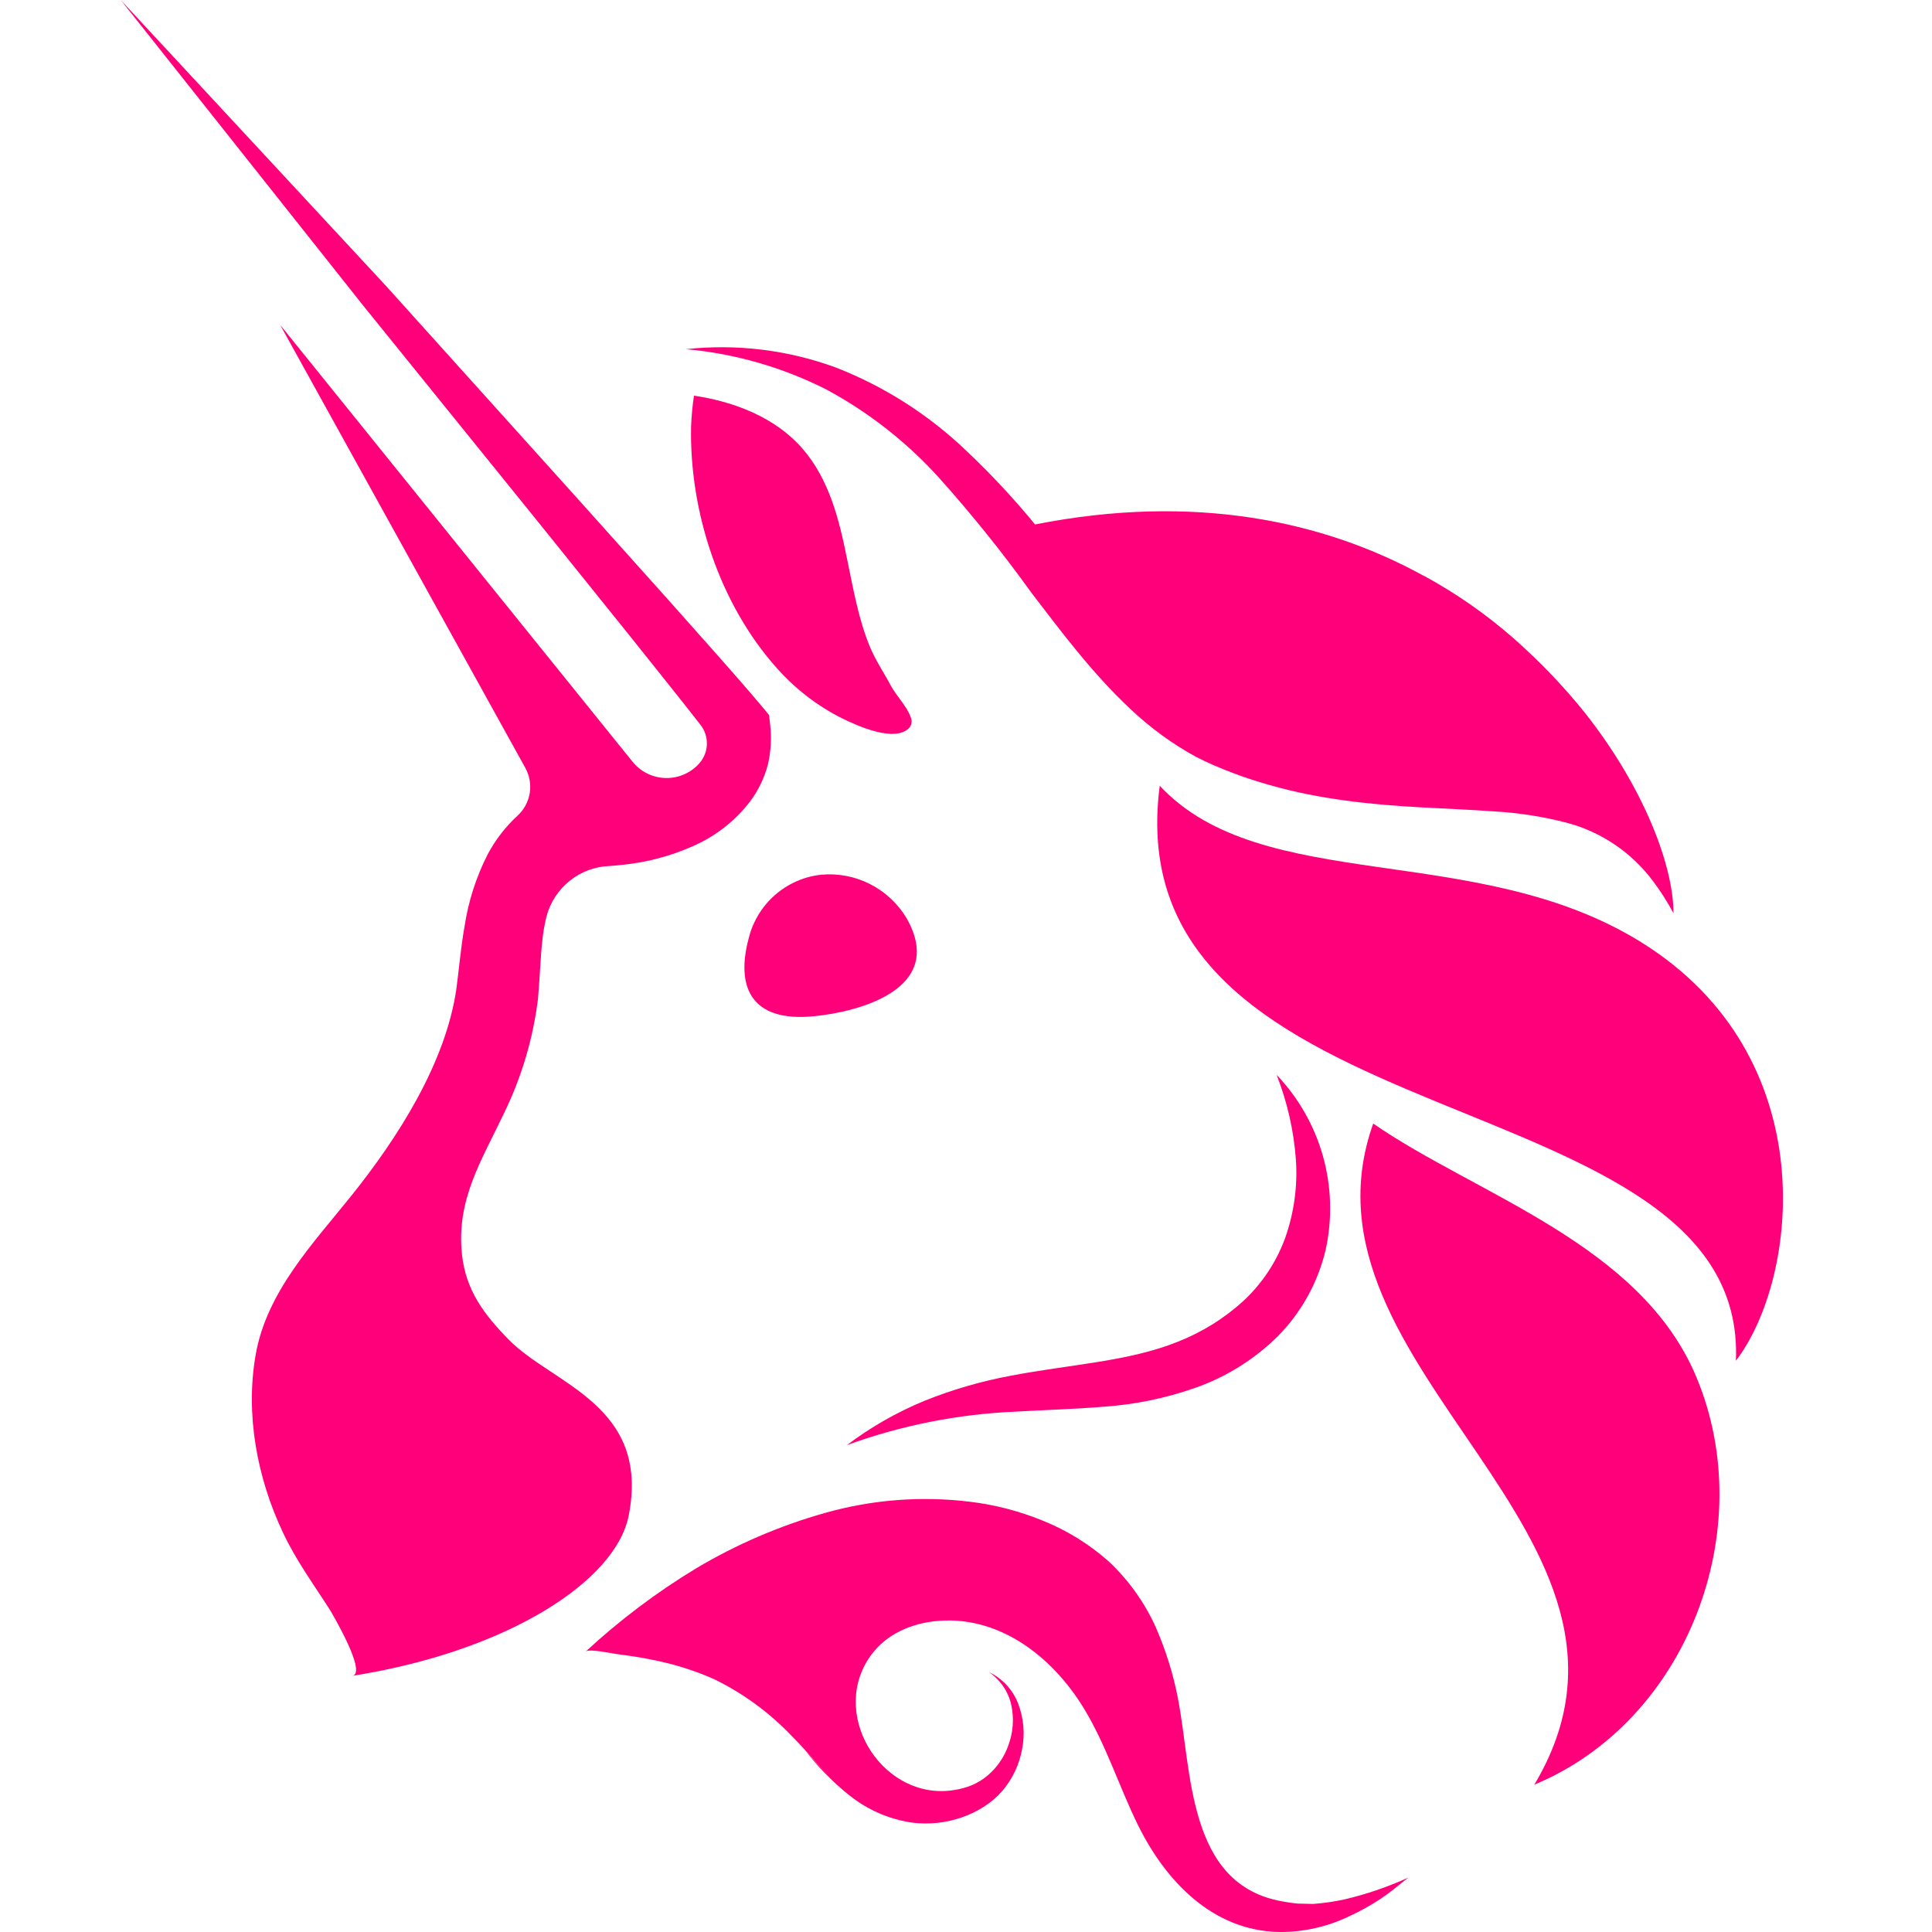
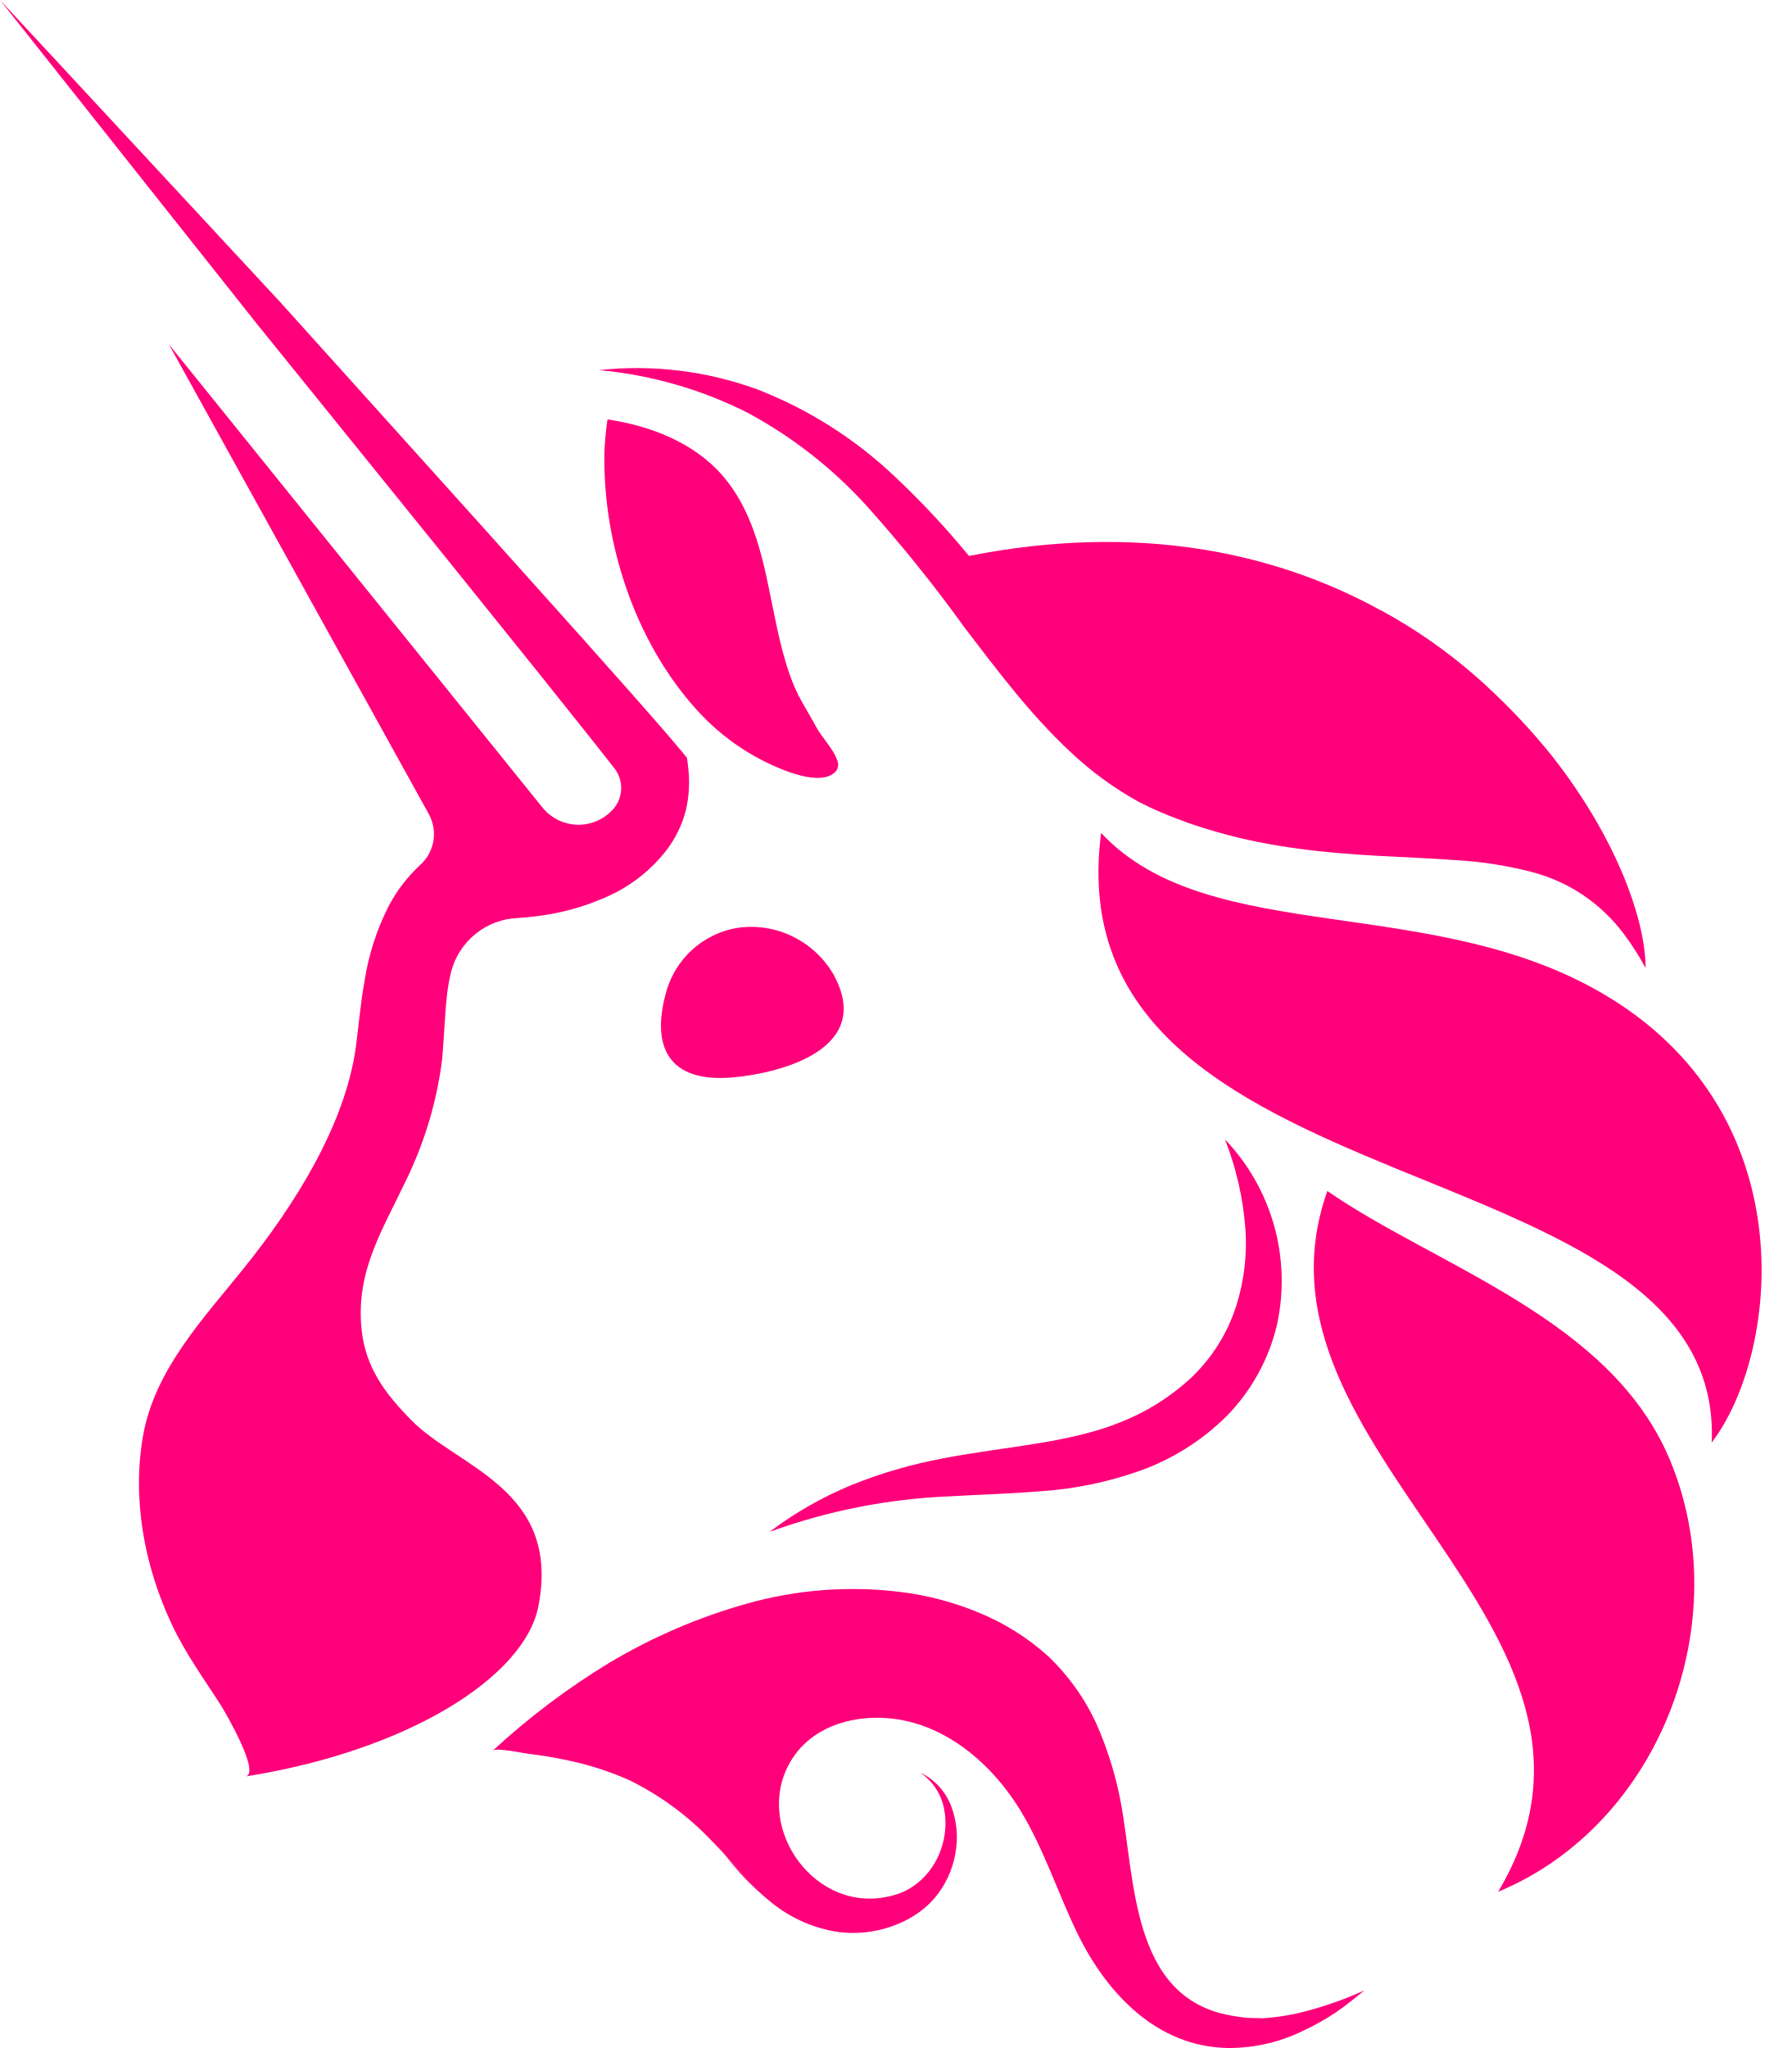
- <svg xmlns="http://www.w3.org/2000/svg" width="24" height="24" viewBox="0 0 35 40" fill="none">
+ <svg xmlns="http://www.w3.org/2000/svg" width="35" height="40" viewBox="0 0 35 40" fill="none">
  <path d="M16.271 19.011C17.11 20.495 15.233 20.956 14.351 21.04C13.016 21.171 12.74 20.398 13.001 19.427C13.086 19.079 13.276 18.766 13.545 18.53C13.813 18.295 14.148 18.148 14.502 18.11C14.851 18.078 15.203 18.145 15.515 18.305C15.828 18.464 16.09 18.709 16.271 19.011Z" fill="#FF007A" />
  <path d="M21.511 16.268C20.535 23.766 33.69 22.206 33.44 28.173C34.737 26.479 35.295 21.874 31.475 19.505C28.071 17.392 23.636 18.548 21.511 16.268Z" fill="#FF007A" />
  <path d="M29.09 13.437C29.004 13.358 28.916 13.279 28.83 13.201C28.917 13.281 29.004 13.364 29.09 13.437Z" fill="#FF007A" />
  <path d="M32.148 18.905L32.14 18.893C32.021 18.672 31.886 18.459 31.735 18.258C31.291 17.655 30.655 17.222 29.933 17.033C29.451 16.908 28.959 16.831 28.464 16.801C27.961 16.765 27.449 16.744 26.931 16.716C25.893 16.659 24.83 16.552 23.792 16.255C23.533 16.181 23.273 16.1 23.023 16.002C22.893 15.955 22.772 15.904 22.644 15.85C22.515 15.795 22.384 15.732 22.255 15.666C21.766 15.397 21.314 15.067 20.909 14.684C20.11 13.937 19.482 13.09 18.852 12.269C18.259 11.444 17.622 10.652 16.945 9.896C16.276 9.156 15.486 8.536 14.609 8.064C13.701 7.604 12.714 7.321 11.701 7.229C12.752 7.115 13.815 7.245 14.808 7.61C15.809 8.001 16.725 8.585 17.503 9.329C18.011 9.808 18.487 10.319 18.93 10.858C22.226 10.207 24.899 10.785 26.953 11.909L27 11.932C27.654 12.289 28.266 12.716 28.827 13.207C28.916 13.286 29.005 13.364 29.087 13.443C29.524 13.847 29.931 14.283 30.305 14.747L30.334 14.784C31.547 16.328 32.146 17.933 32.148 18.905Z" fill="#FF007A" />
  <path d="M32.146 18.905L32.139 18.889L32.146 18.905Z" fill="#FF007A" />
  <path d="M11.868 8.192C12.709 8.315 13.566 8.651 14.119 9.293C14.672 9.934 14.876 10.768 15.035 11.562C15.165 12.177 15.268 12.804 15.509 13.387C15.626 13.671 15.797 13.92 15.94 14.189C16.058 14.412 16.273 14.612 16.356 14.851C16.371 14.885 16.377 14.923 16.372 14.96C16.368 14.997 16.354 15.032 16.332 15.062C16.038 15.388 15.247 15.025 14.948 14.879C14.432 14.623 13.97 14.268 13.587 13.837C12.39 12.501 11.771 10.578 11.808 8.827C11.817 8.615 11.836 8.403 11.868 8.192Z" fill="#FF007A" />
  <path d="M25.931 23.262C24.114 28.355 32.354 31.772 29.267 36.949C32.434 35.635 33.938 31.666 32.624 28.517C31.474 25.752 28.074 24.744 25.931 23.262Z" fill="#FF007A" />
  <path d="M15.033 29.92C15.528 29.546 16.07 29.237 16.643 29.001C17.224 28.768 17.827 28.593 18.442 28.48C19.663 28.247 20.871 28.189 21.886 27.779C22.387 27.582 22.849 27.295 23.247 26.931C23.633 26.571 23.928 26.125 24.109 25.628C24.294 25.104 24.369 24.547 24.329 23.992C24.284 23.396 24.149 22.81 23.931 22.254C24.383 22.727 24.712 23.304 24.89 23.935C25.067 24.566 25.087 25.231 24.947 25.872C24.788 26.549 24.445 27.17 23.957 27.664C23.473 28.143 22.89 28.508 22.249 28.733C21.638 28.948 21 29.08 20.353 29.124C19.731 29.176 19.128 29.191 18.537 29.226C17.34 29.276 16.159 29.51 15.033 29.92Z" fill="#FF007A" />
  <path d="M26.656 38.874C26.473 39.02 26.29 39.175 26.089 39.31C25.887 39.444 25.674 39.563 25.454 39.665C24.996 39.889 24.493 40.004 23.983 40C22.602 39.974 21.627 38.941 21.055 37.775C20.666 36.98 20.398 36.12 19.936 35.363C19.275 34.28 18.145 33.408 16.821 33.569C16.282 33.637 15.776 33.881 15.476 34.352C14.687 35.581 15.82 37.303 17.264 37.059C17.387 37.04 17.507 37.007 17.622 36.96C17.737 36.911 17.844 36.846 17.94 36.766C18.142 36.597 18.294 36.376 18.38 36.127C18.475 35.867 18.496 35.586 18.441 35.315C18.382 35.032 18.215 34.782 17.976 34.62C18.254 34.751 18.47 34.984 18.58 35.272C18.693 35.568 18.723 35.89 18.664 36.201C18.607 36.526 18.465 36.83 18.251 37.08C18.138 37.209 18.007 37.321 17.862 37.412C17.719 37.503 17.565 37.576 17.404 37.63C17.078 37.742 16.731 37.778 16.389 37.736C15.909 37.667 15.457 37.47 15.079 37.165C14.632 36.81 14.3 36.346 13.897 35.947C13.434 35.46 12.888 35.059 12.285 34.765C11.869 34.581 11.434 34.446 10.988 34.361C10.763 34.314 10.536 34.28 10.309 34.251C10.205 34.241 9.696 34.127 9.625 34.194C10.327 33.545 11.092 32.968 11.909 32.473C12.748 31.973 13.648 31.586 14.587 31.322C15.561 31.047 16.579 30.969 17.583 31.092C18.1 31.154 18.606 31.286 19.088 31.483C19.594 31.685 20.06 31.975 20.466 32.338C20.869 32.719 21.194 33.174 21.424 33.679C21.632 34.152 21.787 34.646 21.886 35.153C22.182 36.669 22.073 39.02 24.049 39.366C24.152 39.386 24.256 39.401 24.361 39.411L24.684 39.419C24.906 39.403 25.127 39.371 25.344 39.323C25.795 39.217 26.234 39.066 26.656 38.874Z" fill="#FF007A" />
  <path d="M15.171 37.218L15.119 37.177L15.171 37.218Z" fill="#FF007A" />
  <path d="M13.399 15.826C13.327 16.104 13.201 16.364 13.029 16.594C12.709 17.011 12.284 17.337 11.799 17.539C11.362 17.728 10.9 17.85 10.428 17.901C10.325 17.914 10.219 17.922 10.116 17.93C9.817 17.941 9.529 18.048 9.295 18.236C9.06 18.424 8.892 18.682 8.815 18.973C8.779 19.117 8.752 19.264 8.735 19.412C8.689 19.795 8.681 20.194 8.639 20.676C8.538 21.497 8.301 22.295 7.94 23.038C7.47 24.031 6.943 24.832 7.065 25.976C7.146 26.719 7.525 27.217 8.028 27.731C8.936 28.664 10.97 29.081 10.516 31.381C10.242 32.753 7.976 34.194 4.792 34.697C5.109 34.648 4.386 33.425 4.34 33.346C3.999 32.809 3.625 32.303 3.354 31.721C2.822 30.591 2.576 29.283 2.794 28.045C3.023 26.741 3.984 25.743 4.782 24.747C5.731 23.562 6.728 22.01 6.949 20.471C7 20.099 7.037 19.632 7.12 19.168C7.199 18.654 7.359 18.156 7.595 17.692C7.755 17.389 7.967 17.115 8.22 16.883C8.352 16.76 8.439 16.596 8.468 16.417C8.496 16.238 8.463 16.056 8.376 15.898L3.3 6.726L10.591 15.764C10.674 15.869 10.779 15.954 10.898 16.014C11.018 16.073 11.149 16.105 11.282 16.108C11.415 16.111 11.547 16.085 11.669 16.03C11.791 15.976 11.9 15.896 11.987 15.794C12.079 15.686 12.132 15.549 12.135 15.407C12.139 15.264 12.093 15.125 12.007 15.012C11.53 14.401 11.027 13.778 10.539 13.165L8.704 10.884L5.022 6.33L0 0L5.494 5.922L9.414 10.275L11.37 12.457C12.018 13.191 12.667 13.902 13.316 14.674L13.422 14.804L13.446 15.006C13.477 15.28 13.461 15.557 13.399 15.826Z" fill="#FF007A" />
  <path d="M15.078 37.157C14.726 36.884 14.412 36.563 14.146 36.204C14.432 36.546 14.743 36.864 15.078 37.157Z" fill="#FF007A" />
</svg>
